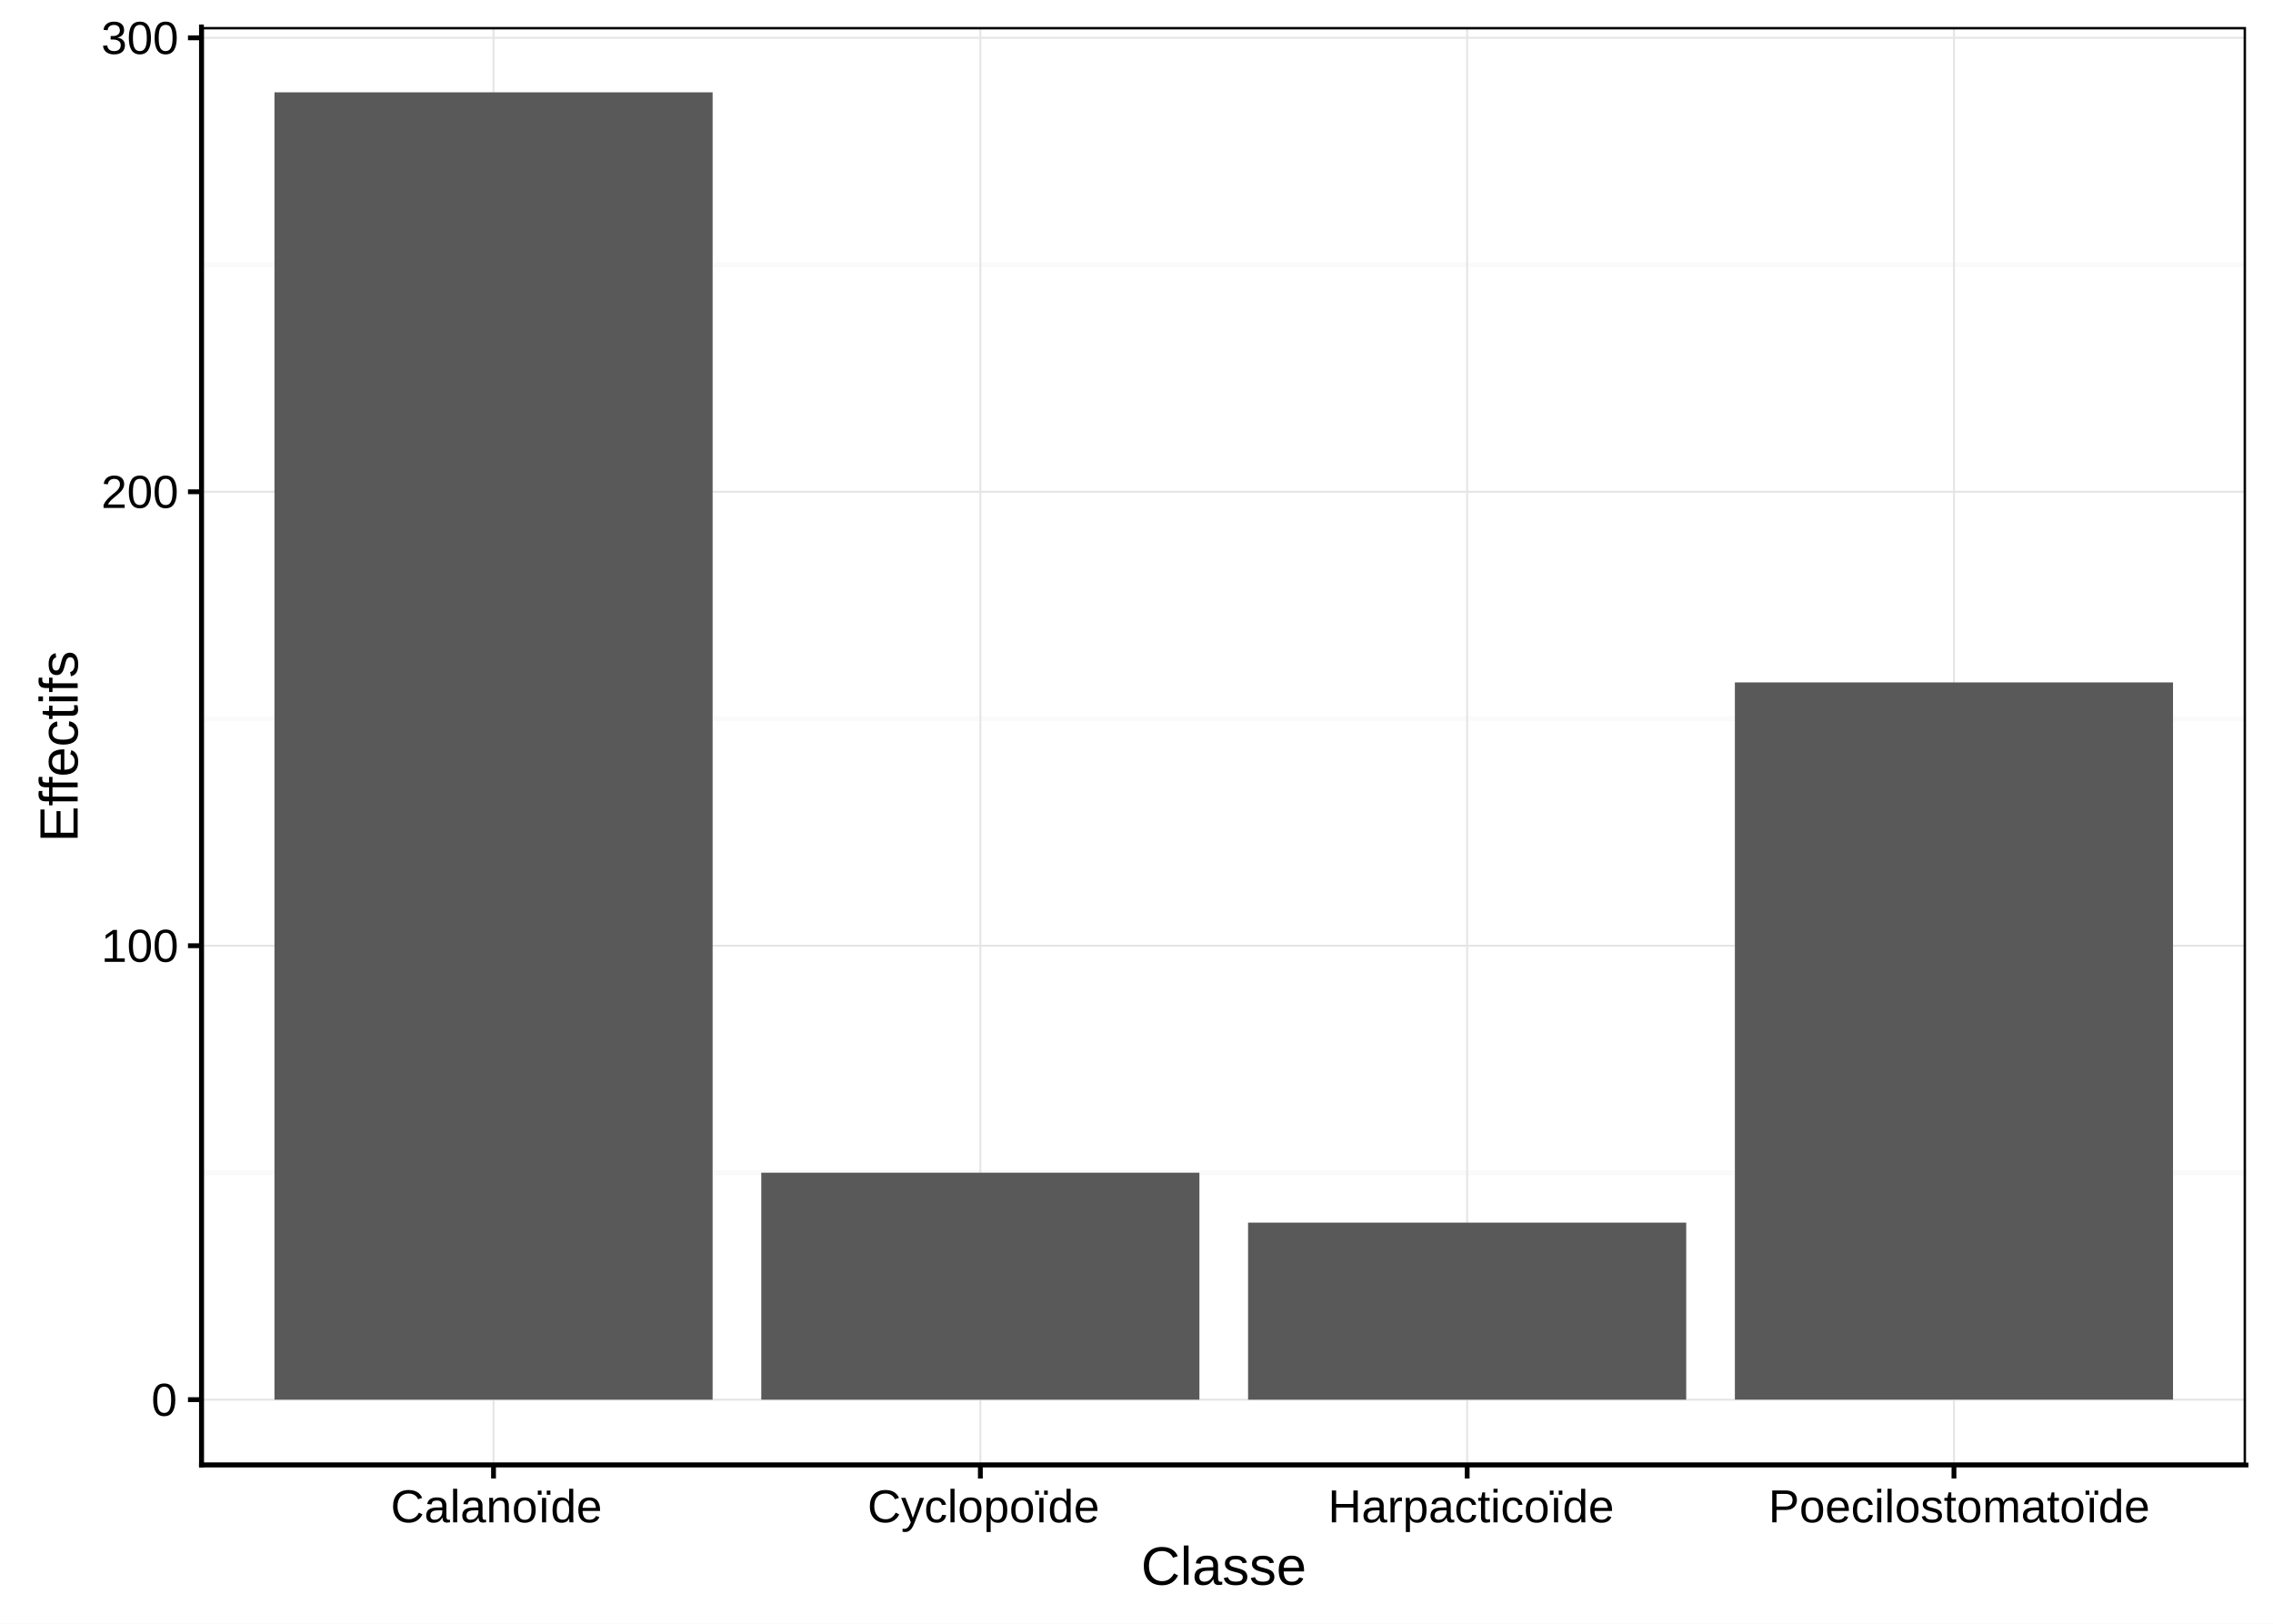
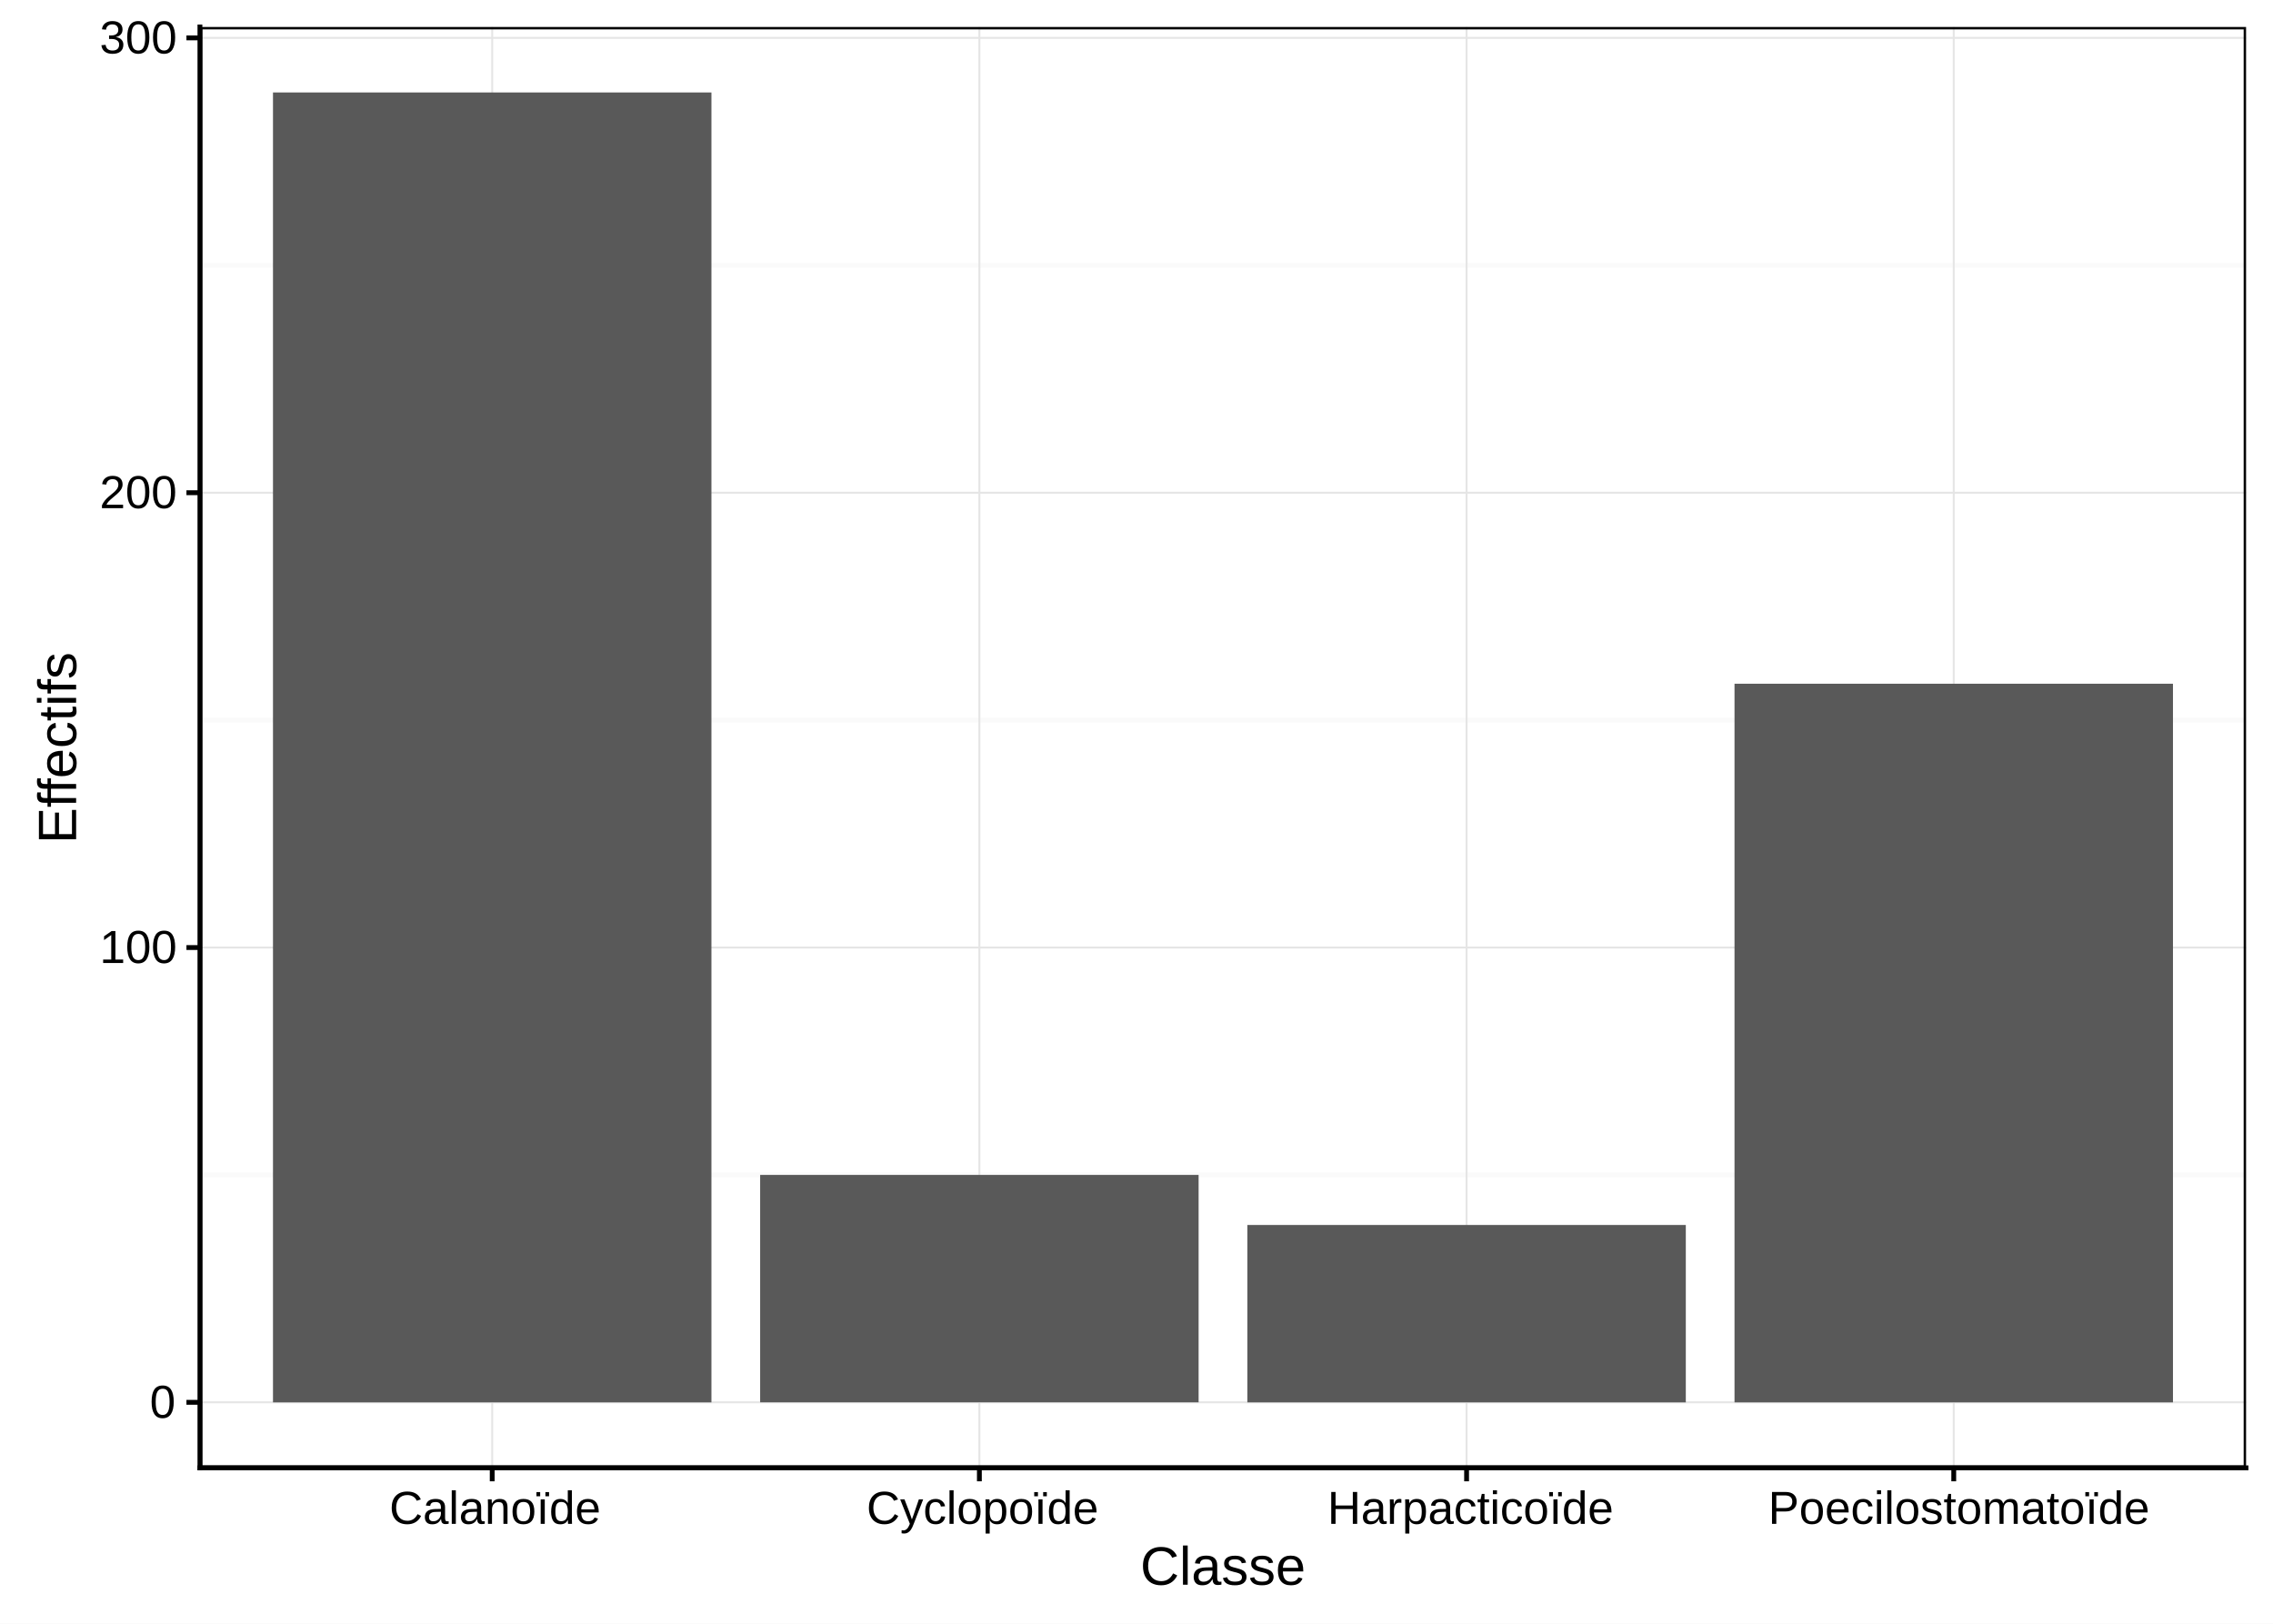
<svg xmlns="http://www.w3.org/2000/svg" viewBox="0 0 504.00 360.00">
  <defs>
    <style type="text/css">
    line, polyline, path, rect, circle {
      fill: none;
      stroke: #000000;
      stroke-linecap: round;
      stroke-linejoin: round;
      stroke-miterlimit: 10.00;
    }
  </style>
  </defs>
  <rect width="100%" height="100%" style="stroke: none; fill: #FFFFFF;" />
  <rect x="0.00" y="0.00" width="504.00" height="360.00" style="stroke-width: 0.00; stroke: none;" />
  <defs>
-     <clipPath id="cpNDQuNjcwM3w0OTguMDIyfDMyNC44MXw1Ljk3NzU4">
-       <rect x="44.67" y="5.98" width="453.35" height="318.83" />
+     <clipPath id="cpNDQuMzI2NXw0OTguMDIyfDMyNS40MzV8NS45Nzc1OA==">
+       <rect x="44.33" y="5.98" width="453.70" height="319.46" />
    </clipPath>
  </defs>
-   <rect x="44.67" y="5.98" width="453.35" height="318.83" style="stroke-width: 0.00; stroke: none; fill: #FFFFFF;" clip-path="url(#cpNDQuNjcwM3w0OTguMDIyfDMyNC44MXw1Ljk3NzU4)" />
-   <polyline points="44.67,260.00 498.02,260.00 " style="stroke-width: 1.07; stroke: #FAFAFA; stroke-linecap: butt;" clip-path="url(#cpNDQuNjcwM3w0OTguMDIyfDMyNC44MXw1Ljk3NzU4)" />
-   <polyline points="44.67,159.36 498.02,159.36 " style="stroke-width: 1.07; stroke: #FAFAFA; stroke-linecap: butt;" clip-path="url(#cpNDQuNjcwM3w0OTguMDIyfDMyNC44MXw1Ljk3NzU4)" />
-   <polyline points="44.67,58.71 498.02,58.71 " style="stroke-width: 1.07; stroke: #FAFAFA; stroke-linecap: butt;" clip-path="url(#cpNDQuNjcwM3w0OTguMDIyfDMyNC44MXw1Ljk3NzU4)" />
-   <polyline points="44.67,310.32 498.02,310.32 " style="stroke-width: 0.43; stroke: #E5E5E5; stroke-linecap: butt;" clip-path="url(#cpNDQuNjcwM3w0OTguMDIyfDMyNC44MXw1Ljk3NzU4)" />
-   <polyline points="44.67,209.68 498.02,209.68 " style="stroke-width: 0.43; stroke: #E5E5E5; stroke-linecap: butt;" clip-path="url(#cpNDQuNjcwM3w0OTguMDIyfDMyNC44MXw1Ljk3NzU4)" />
-   <polyline points="44.67,109.03 498.02,109.03 " style="stroke-width: 0.43; stroke: #E5E5E5; stroke-linecap: butt;" clip-path="url(#cpNDQuNjcwM3w0OTguMDIyfDMyNC44MXw1Ljk3NzU4)" />
-   <polyline points="44.67,8.39 498.02,8.39 " style="stroke-width: 0.43; stroke: #E5E5E5; stroke-linecap: butt;" clip-path="url(#cpNDQuNjcwM3w0OTguMDIyfDMyNC44MXw1Ljk3NzU4)" />
-   <polyline points="109.43,324.81 109.43,5.98 " style="stroke-width: 0.43; stroke: #E5E5E5; stroke-linecap: butt;" clip-path="url(#cpNDQuNjcwM3w0OTguMDIyfDMyNC44MXw1Ljk3NzU4)" />
-   <polyline points="217.38,324.81 217.38,5.98 " style="stroke-width: 0.43; stroke: #E5E5E5; stroke-linecap: butt;" clip-path="url(#cpNDQuNjcwM3w0OTguMDIyfDMyNC44MXw1Ljk3NzU4)" />
-   <polyline points="325.32,324.81 325.32,5.98 " style="stroke-width: 0.43; stroke: #E5E5E5; stroke-linecap: butt;" clip-path="url(#cpNDQuNjcwM3w0OTguMDIyfDMyNC44MXw1Ljk3NzU4)" />
-   <polyline points="433.26,324.81 433.26,5.98 " style="stroke-width: 0.43; stroke: #E5E5E5; stroke-linecap: butt;" clip-path="url(#cpNDQuNjcwM3w0OTguMDIyfDMyNC44MXw1Ljk3NzU4)" />
-   <rect x="60.86" y="20.47" width="97.15" height="289.85" style="stroke-width: 1.07; stroke: none; stroke-linecap: butt; fill: #595959;" clip-path="url(#cpNDQuNjcwM3w0OTguMDIyfDMyNC44MXw1Ljk3NzU4)" />
-   <rect x="168.80" y="260.00" width="97.15" height="50.32" style="stroke-width: 1.07; stroke: none; stroke-linecap: butt; fill: #595959;" clip-path="url(#cpNDQuNjcwM3w0OTguMDIyfDMyNC44MXw1Ljk3NzU4)" />
-   <rect x="276.74" y="271.07" width="97.15" height="39.25" style="stroke-width: 1.07; stroke: none; stroke-linecap: butt; fill: #595959;" clip-path="url(#cpNDQuNjcwM3w0OTguMDIyfDMyNC44MXw1Ljk3NzU4)" />
-   <rect x="384.68" y="151.30" width="97.15" height="159.01" style="stroke-width: 1.07; stroke: none; stroke-linecap: butt; fill: #595959;" clip-path="url(#cpNDQuNjcwM3w0OTguMDIyfDMyNC44MXw1Ljk3NzU4)" />
-   <rect x="44.67" y="5.98" width="453.35" height="318.83" style="stroke-width: 1.07;" clip-path="url(#cpNDQuNjcwM3w0OTguMDIyfDMyNC44MXw1Ljk3NzU4)" />
+   <rect x="44.33" y="5.98" width="453.70" height="319.46" style="stroke-width: 0.00; stroke: none; fill: #FFFFFF;" clip-path="url(#cpNDQuMzI2NXw0OTguMDIyfDMyNS40MzV8NS45Nzc1OA==)" />
+   <polyline points="44.33,260.49 498.02,260.49 " style="stroke-width: 1.07; stroke: #FAFAFA; stroke-linecap: butt;" clip-path="url(#cpNDQuMzI2NXw0OTguMDIyfDMyNS40MzV8NS45Nzc1OA==)" />
+   <polyline points="44.33,159.66 498.02,159.66 " style="stroke-width: 1.07; stroke: #FAFAFA; stroke-linecap: butt;" clip-path="url(#cpNDQuMzI2NXw0OTguMDIyfDMyNS40MzV8NS45Nzc1OA==)" />
+   <polyline points="44.33,58.82 498.02,58.82 " style="stroke-width: 1.07; stroke: #FAFAFA; stroke-linecap: butt;" clip-path="url(#cpNDQuMzI2NXw0OTguMDIyfDMyNS40MzV8NS45Nzc1OA==)" />
+   <polyline points="44.33,310.91 498.02,310.91 " style="stroke-width: 0.43; stroke: #E5E5E5; stroke-linecap: butt;" clip-path="url(#cpNDQuMzI2NXw0OTguMDIyfDMyNS40MzV8NS45Nzc1OA==)" />
+   <polyline points="44.33,210.08 498.02,210.08 " style="stroke-width: 0.43; stroke: #E5E5E5; stroke-linecap: butt;" clip-path="url(#cpNDQuMzI2NXw0OTguMDIyfDMyNS40MzV8NS45Nzc1OA==)" />
+   <polyline points="44.33,109.24 498.02,109.24 " style="stroke-width: 0.43; stroke: #E5E5E5; stroke-linecap: butt;" clip-path="url(#cpNDQuMzI2NXw0OTguMDIyfDMyNS40MzV8NS45Nzc1OA==)" />
+   <polyline points="44.33,8.40 498.02,8.40 " style="stroke-width: 0.43; stroke: #E5E5E5; stroke-linecap: butt;" clip-path="url(#cpNDQuMzI2NXw0OTguMDIyfDMyNS40MzV8NS45Nzc1OA==)" />
+   <polyline points="109.14,325.44 109.14,5.98 " style="stroke-width: 0.43; stroke: #E5E5E5; stroke-linecap: butt;" clip-path="url(#cpNDQuMzI2NXw0OTguMDIyfDMyNS40MzV8NS45Nzc1OA==)" />
+   <polyline points="217.16,325.44 217.16,5.98 " style="stroke-width: 0.43; stroke: #E5E5E5; stroke-linecap: butt;" clip-path="url(#cpNDQuMzI2NXw0OTguMDIyfDMyNS40MzV8NS45Nzc1OA==)" />
+   <polyline points="325.19,325.44 325.19,5.98 " style="stroke-width: 0.43; stroke: #E5E5E5; stroke-linecap: butt;" clip-path="url(#cpNDQuMzI2NXw0OTguMDIyfDMyNS40MzV8NS45Nzc1OA==)" />
+   <polyline points="433.21,325.44 433.21,5.98 " style="stroke-width: 0.43; stroke: #E5E5E5; stroke-linecap: butt;" clip-path="url(#cpNDQuMzI2NXw0OTguMDIyfDMyNS40MzV8NS45Nzc1OA==)" />
+   <rect x="60.53" y="20.50" width="97.22" height="290.42" style="stroke-width: 1.07; stroke: none; stroke-linecap: butt; fill: #595959;" clip-path="url(#cpNDQuMzI2NXw0OTguMDIyfDMyNS40MzV8NS45Nzc1OA==)" />
+   <rect x="168.55" y="260.49" width="97.22" height="50.42" style="stroke-width: 1.07; stroke: none; stroke-linecap: butt; fill: #595959;" clip-path="url(#cpNDQuMzI2NXw0OTguMDIyfDMyNS40MzV8NS45Nzc1OA==)" />
+   <rect x="276.58" y="271.59" width="97.22" height="39.33" style="stroke-width: 1.07; stroke: none; stroke-linecap: butt; fill: #595959;" clip-path="url(#cpNDQuMzI2NXw0OTguMDIyfDMyNS40MzV8NS45Nzc1OA==)" />
+   <rect x="384.60" y="151.59" width="97.22" height="159.33" style="stroke-width: 1.07; stroke: none; stroke-linecap: butt; fill: #595959;" clip-path="url(#cpNDQuMzI2NXw0OTguMDIyfDMyNS40MzV8NS45Nzc1OA==)" />
+   <rect x="44.33" y="5.98" width="453.70" height="319.46" style="stroke-width: 1.07;" clip-path="url(#cpNDQuMzI2NXw0OTguMDIyfDMyNS40MzV8NS45Nzc1OA==)" />
  <defs>
    <clipPath id="cpMHw1MDR8MzYwfDA=">
      <rect x="0.00" y="0.00" width="504.00" height="360.00" />
    </clipPath>
  </defs>
-   <polyline points="44.67,324.81 44.67,5.98 " style="stroke-width: 1.07; stroke-linecap: square;" clip-path="url(#cpMHw1MDR8MzYwfDA=)" />
+   <polyline points="44.33,325.44 44.33,5.98 " style="stroke-width: 1.07; stroke-linecap: square;" clip-path="url(#cpMHw1MDR8MzYwfDA=)" />
  <g clip-path="url(#cpMHw1MDR8MzYwfDA=)">
-     <text x="33.56" y="313.90" style="font-size: 10.28px; font-family: Arial;" textLength="5.56px" lengthAdjust="spacingAndGlyphs">0</text>
+     <text x="33.21" y="314.35" style="font-size: 10.28px; font-family: Liberation Sans;" textLength="5.56px" lengthAdjust="spacingAndGlyphs">0</text>
  </g>
  <g clip-path="url(#cpMHw1MDR8MzYwfDA=)">
-     <text x="22.44" y="213.25" style="font-size: 10.28px; font-family: Arial;" textLength="16.68px" lengthAdjust="spacingAndGlyphs">100</text>
+     <text x="22.09" y="213.51" style="font-size: 10.28px; font-family: Liberation Sans;" textLength="16.68px" lengthAdjust="spacingAndGlyphs">100</text>
  </g>
  <g clip-path="url(#cpMHw1MDR8MzYwfDA=)">
-     <text x="22.44" y="112.61" style="font-size: 10.28px; font-family: Arial;" textLength="16.68px" lengthAdjust="spacingAndGlyphs">200</text>
+     <text x="22.09" y="112.67" style="font-size: 10.28px; font-family: Liberation Sans;" textLength="16.68px" lengthAdjust="spacingAndGlyphs">200</text>
  </g>
  <g clip-path="url(#cpMHw1MDR8MzYwfDA=)">
-     <text x="22.44" y="11.97" style="font-size: 10.28px; font-family: Arial;" textLength="16.68px" lengthAdjust="spacingAndGlyphs">300</text>
+     <text x="22.09" y="11.84" style="font-size: 10.28px; font-family: Liberation Sans;" textLength="16.68px" lengthAdjust="spacingAndGlyphs">300</text>
  </g>
-   <polyline points="41.68,310.32 44.67,310.32 " style="stroke-width: 1.07; stroke-linecap: butt;" clip-path="url(#cpMHw1MDR8MzYwfDA=)" />
-   <polyline points="41.68,209.68 44.67,209.68 " style="stroke-width: 1.07; stroke-linecap: butt;" clip-path="url(#cpMHw1MDR8MzYwfDA=)" />
-   <polyline points="41.68,109.03 44.67,109.03 " style="stroke-width: 1.07; stroke-linecap: butt;" clip-path="url(#cpMHw1MDR8MzYwfDA=)" />
-   <polyline points="41.68,8.39 44.67,8.39 " style="stroke-width: 1.07; stroke-linecap: butt;" clip-path="url(#cpMHw1MDR8MzYwfDA=)" />
-   <polyline points="44.67,324.81 498.02,324.81 " style="stroke-width: 1.07; stroke-linecap: square;" clip-path="url(#cpMHw1MDR8MzYwfDA=)" />
-   <polyline points="109.43,327.80 109.43,324.81 " style="stroke-width: 1.07; stroke-linecap: butt;" clip-path="url(#cpMHw1MDR8MzYwfDA=)" />
-   <polyline points="217.38,327.80 217.38,324.81 " style="stroke-width: 1.07; stroke-linecap: butt;" clip-path="url(#cpMHw1MDR8MzYwfDA=)" />
-   <polyline points="325.32,327.80 325.32,324.81 " style="stroke-width: 1.07; stroke-linecap: butt;" clip-path="url(#cpMHw1MDR8MzYwfDA=)" />
-   <polyline points="433.26,327.80 433.26,324.81 " style="stroke-width: 1.07; stroke-linecap: butt;" clip-path="url(#cpMHw1MDR8MzYwfDA=)" />
+   <polyline points="41.34,310.91 44.33,310.91 " style="stroke-width: 1.07; stroke-linecap: butt;" clip-path="url(#cpMHw1MDR8MzYwfDA=)" />
+   <polyline points="41.34,210.08 44.33,210.08 " style="stroke-width: 1.07; stroke-linecap: butt;" clip-path="url(#cpMHw1MDR8MzYwfDA=)" />
+   <polyline points="41.34,109.24 44.33,109.24 " style="stroke-width: 1.07; stroke-linecap: butt;" clip-path="url(#cpMHw1MDR8MzYwfDA=)" />
+   <polyline points="41.34,8.40 44.33,8.40 " style="stroke-width: 1.07; stroke-linecap: butt;" clip-path="url(#cpMHw1MDR8MzYwfDA=)" />
+   <polyline points="44.33,325.44 498.02,325.44 " style="stroke-width: 1.07; stroke-linecap: square;" clip-path="url(#cpMHw1MDR8MzYwfDA=)" />
+   <polyline points="109.14,328.42 109.14,325.44 " style="stroke-width: 1.07; stroke-linecap: butt;" clip-path="url(#cpMHw1MDR8MzYwfDA=)" />
+   <polyline points="217.16,328.42 217.16,325.44 " style="stroke-width: 1.07; stroke-linecap: butt;" clip-path="url(#cpMHw1MDR8MzYwfDA=)" />
+   <polyline points="325.19,328.42 325.19,325.44 " style="stroke-width: 1.07; stroke-linecap: butt;" clip-path="url(#cpMHw1MDR8MzYwfDA=)" />
+   <polyline points="433.21,328.42 433.21,325.44 " style="stroke-width: 1.07; stroke-linecap: butt;" clip-path="url(#cpMHw1MDR8MzYwfDA=)" />
  <g clip-path="url(#cpMHw1MDR8MzYwfDA=)">
-     <text x="86.64" y="337.52" style="font-size: 10.28px; font-family: Arial;" textLength="45.59px" lengthAdjust="spacingAndGlyphs">Calanoïde</text>
+     <text x="86.34" y="337.86" style="font-size: 10.28px; font-family: Liberation Sans;" textLength="45.59px" lengthAdjust="spacingAndGlyphs">Calanoïde</text>
  </g>
  <g clip-path="url(#cpMHw1MDR8MzYwfDA=)">
-     <text x="192.36" y="337.52" style="font-size: 10.28px; font-family: Arial;" textLength="50.03px" lengthAdjust="spacingAndGlyphs">Cyclopoïde</text>
+     <text x="192.15" y="337.86" style="font-size: 10.28px; font-family: Liberation Sans;" textLength="50.03px" lengthAdjust="spacingAndGlyphs">Cyclopoïde</text>
  </g>
  <g clip-path="url(#cpMHw1MDR8MzYwfDA=)">
-     <text x="294.47" y="337.52" style="font-size: 10.28px; font-family: Arial;" textLength="61.70px" lengthAdjust="spacingAndGlyphs">Harpacticoïde</text>
+     <text x="294.34" y="337.86" style="font-size: 10.28px; font-family: Liberation Sans;" textLength="61.70px" lengthAdjust="spacingAndGlyphs">Harpacticoïde</text>
  </g>
  <g clip-path="url(#cpMHw1MDR8MzYwfDA=)">
-     <text x="392.12" y="337.52" style="font-size: 10.28px; font-family: Arial;" textLength="82.27px" lengthAdjust="spacingAndGlyphs">Poecilostomatoïde</text>
+     <text x="392.07" y="337.86" style="font-size: 10.28px; font-family: Liberation Sans;" textLength="82.27px" lengthAdjust="spacingAndGlyphs">Poecilostomatoïde</text>
  </g>
  <g clip-path="url(#cpMHw1MDR8MzYwfDA=)">
-     <text x="253.01" y="351.35" style="font-size: 12.00px; font-family: Arial;" textLength="36.68px" lengthAdjust="spacingAndGlyphs">Classe</text>
+     <text x="252.83" y="351.35" style="font-size: 12.00px; font-family: Liberation Sans;" textLength="36.68px" lengthAdjust="spacingAndGlyphs">Classe</text>
  </g>
  <g clip-path="url(#cpMHw1MDR8MzYwfDA=)">
-     <text transform="translate(17.22,186.73) rotate(-90)" style="font-size: 12.00px; font-family: Arial;" textLength="42.68px" lengthAdjust="spacingAndGlyphs">Effectifs</text>
+     <text transform="translate(16.88,187.05) rotate(-90)" style="font-size: 12.00px; font-family: Liberation Sans;" textLength="42.68px" lengthAdjust="spacingAndGlyphs">Effectifs</text>
  </g>
</svg>
